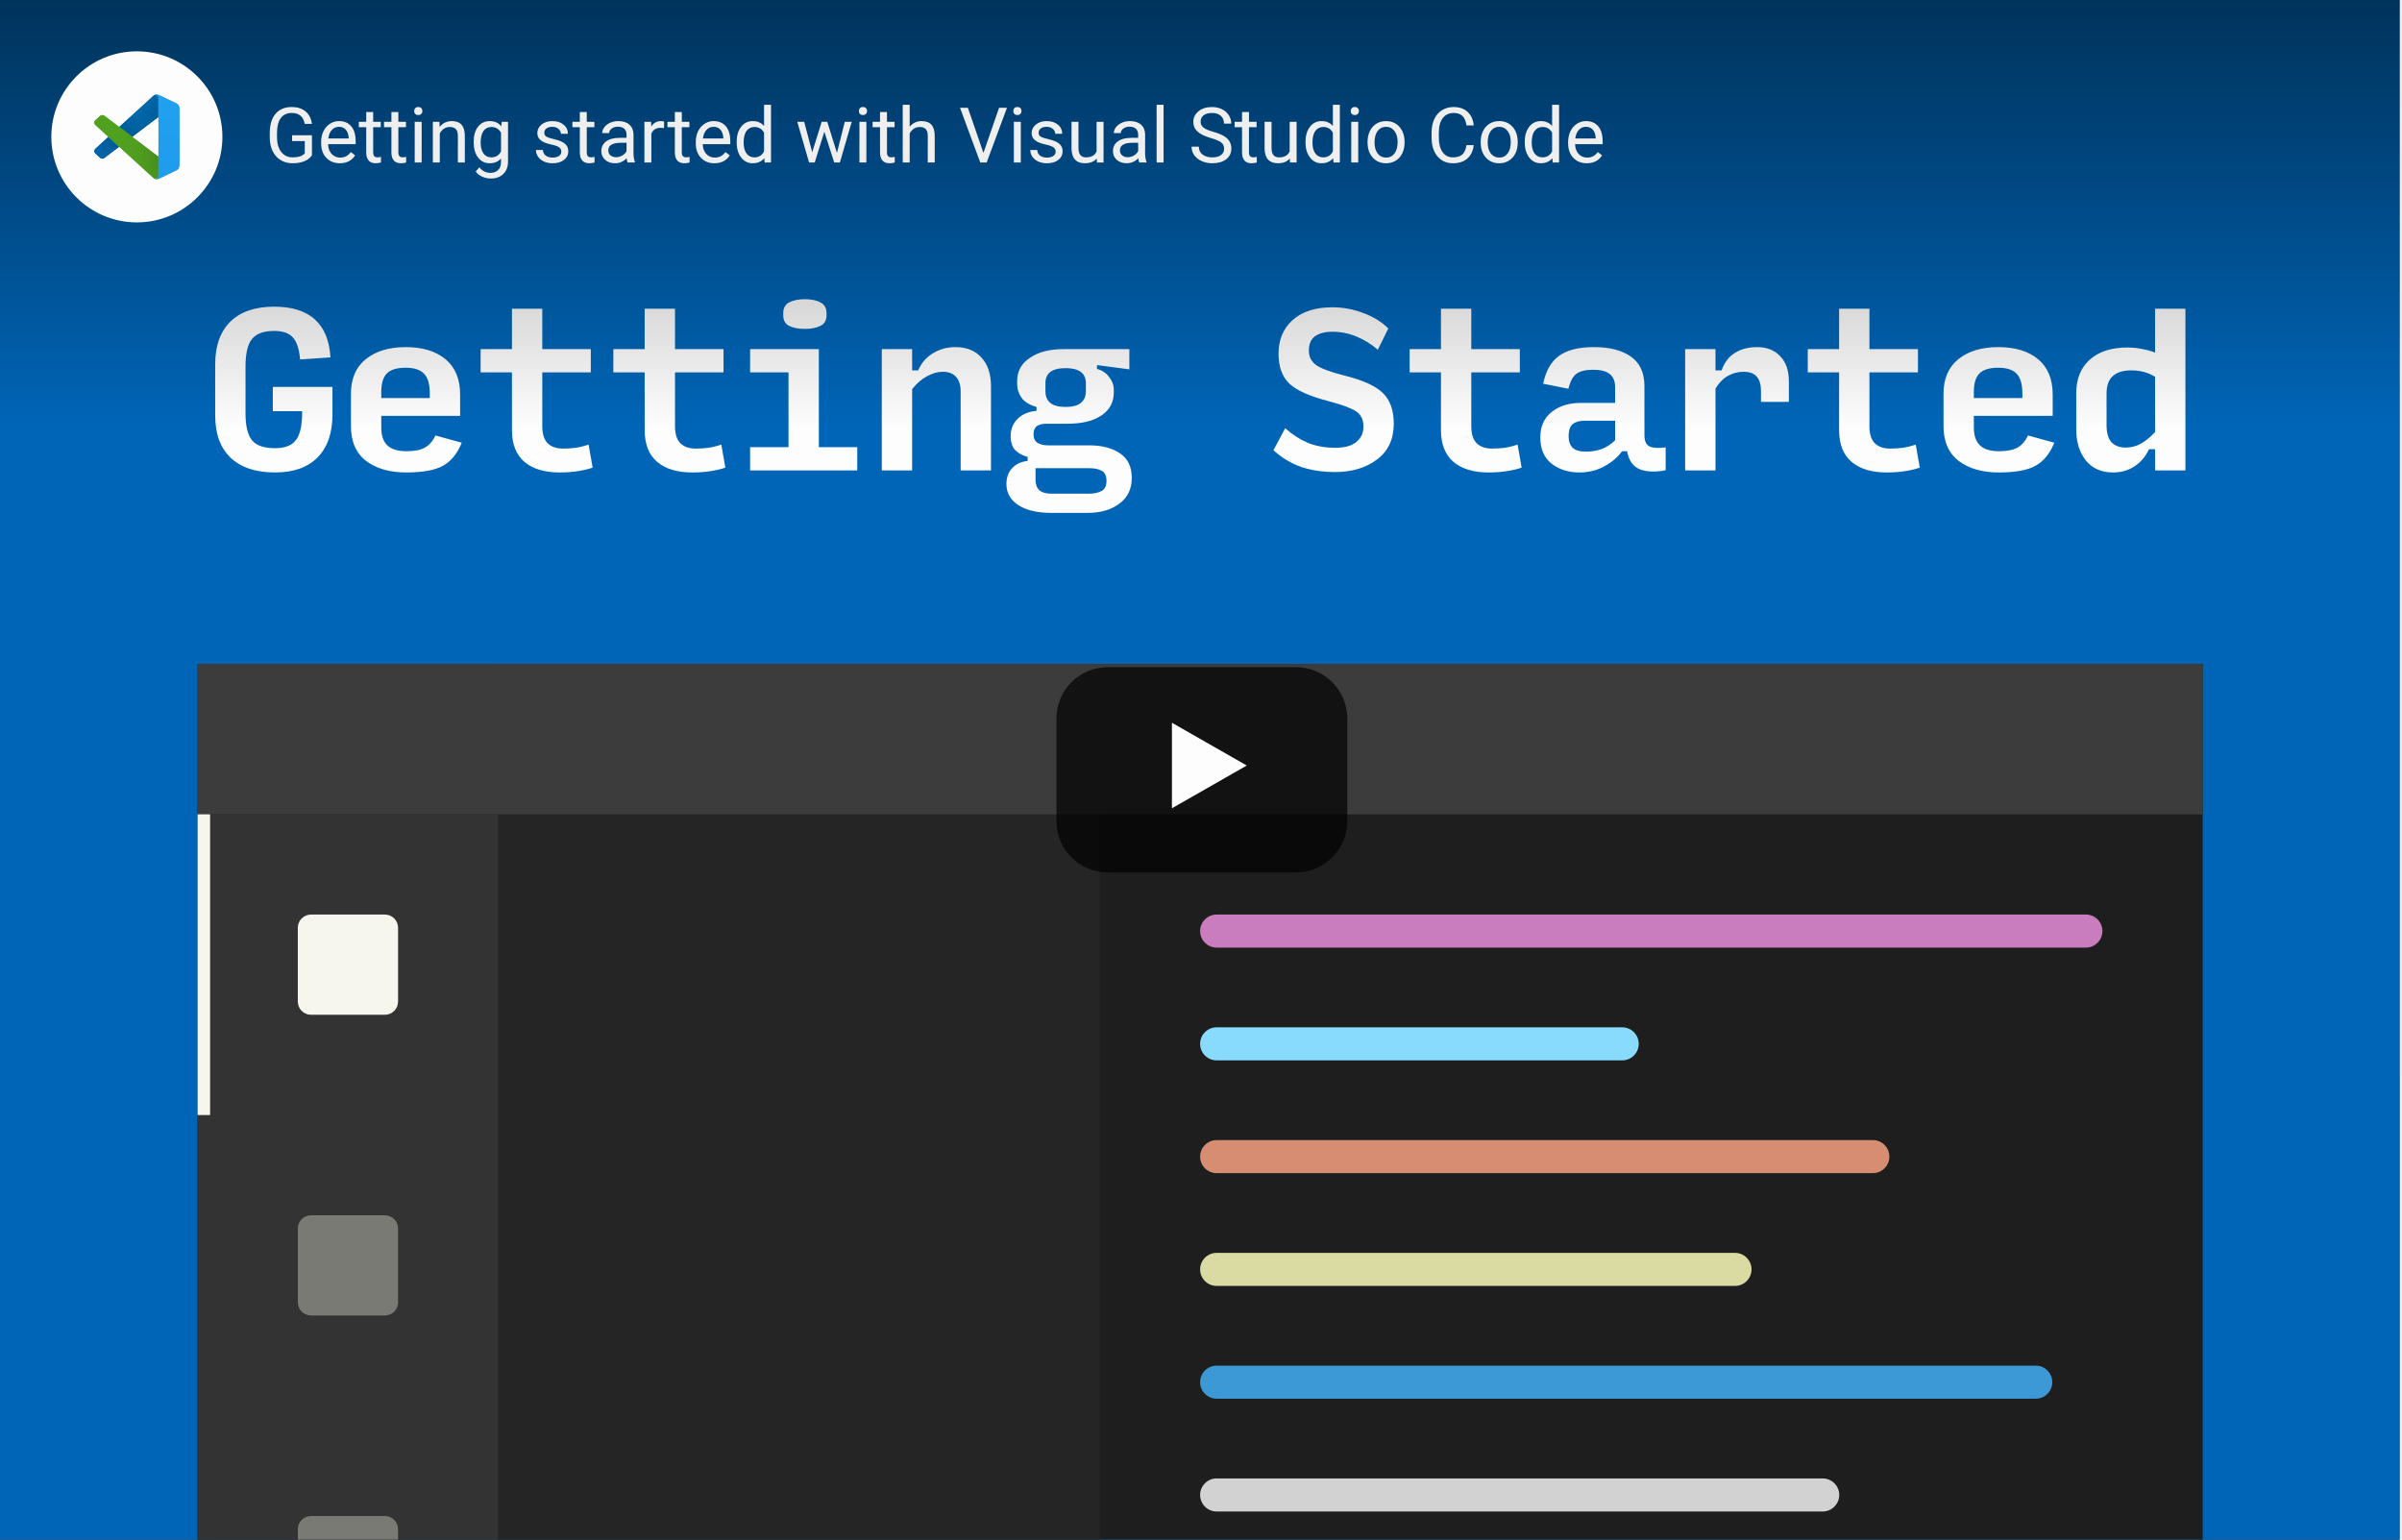
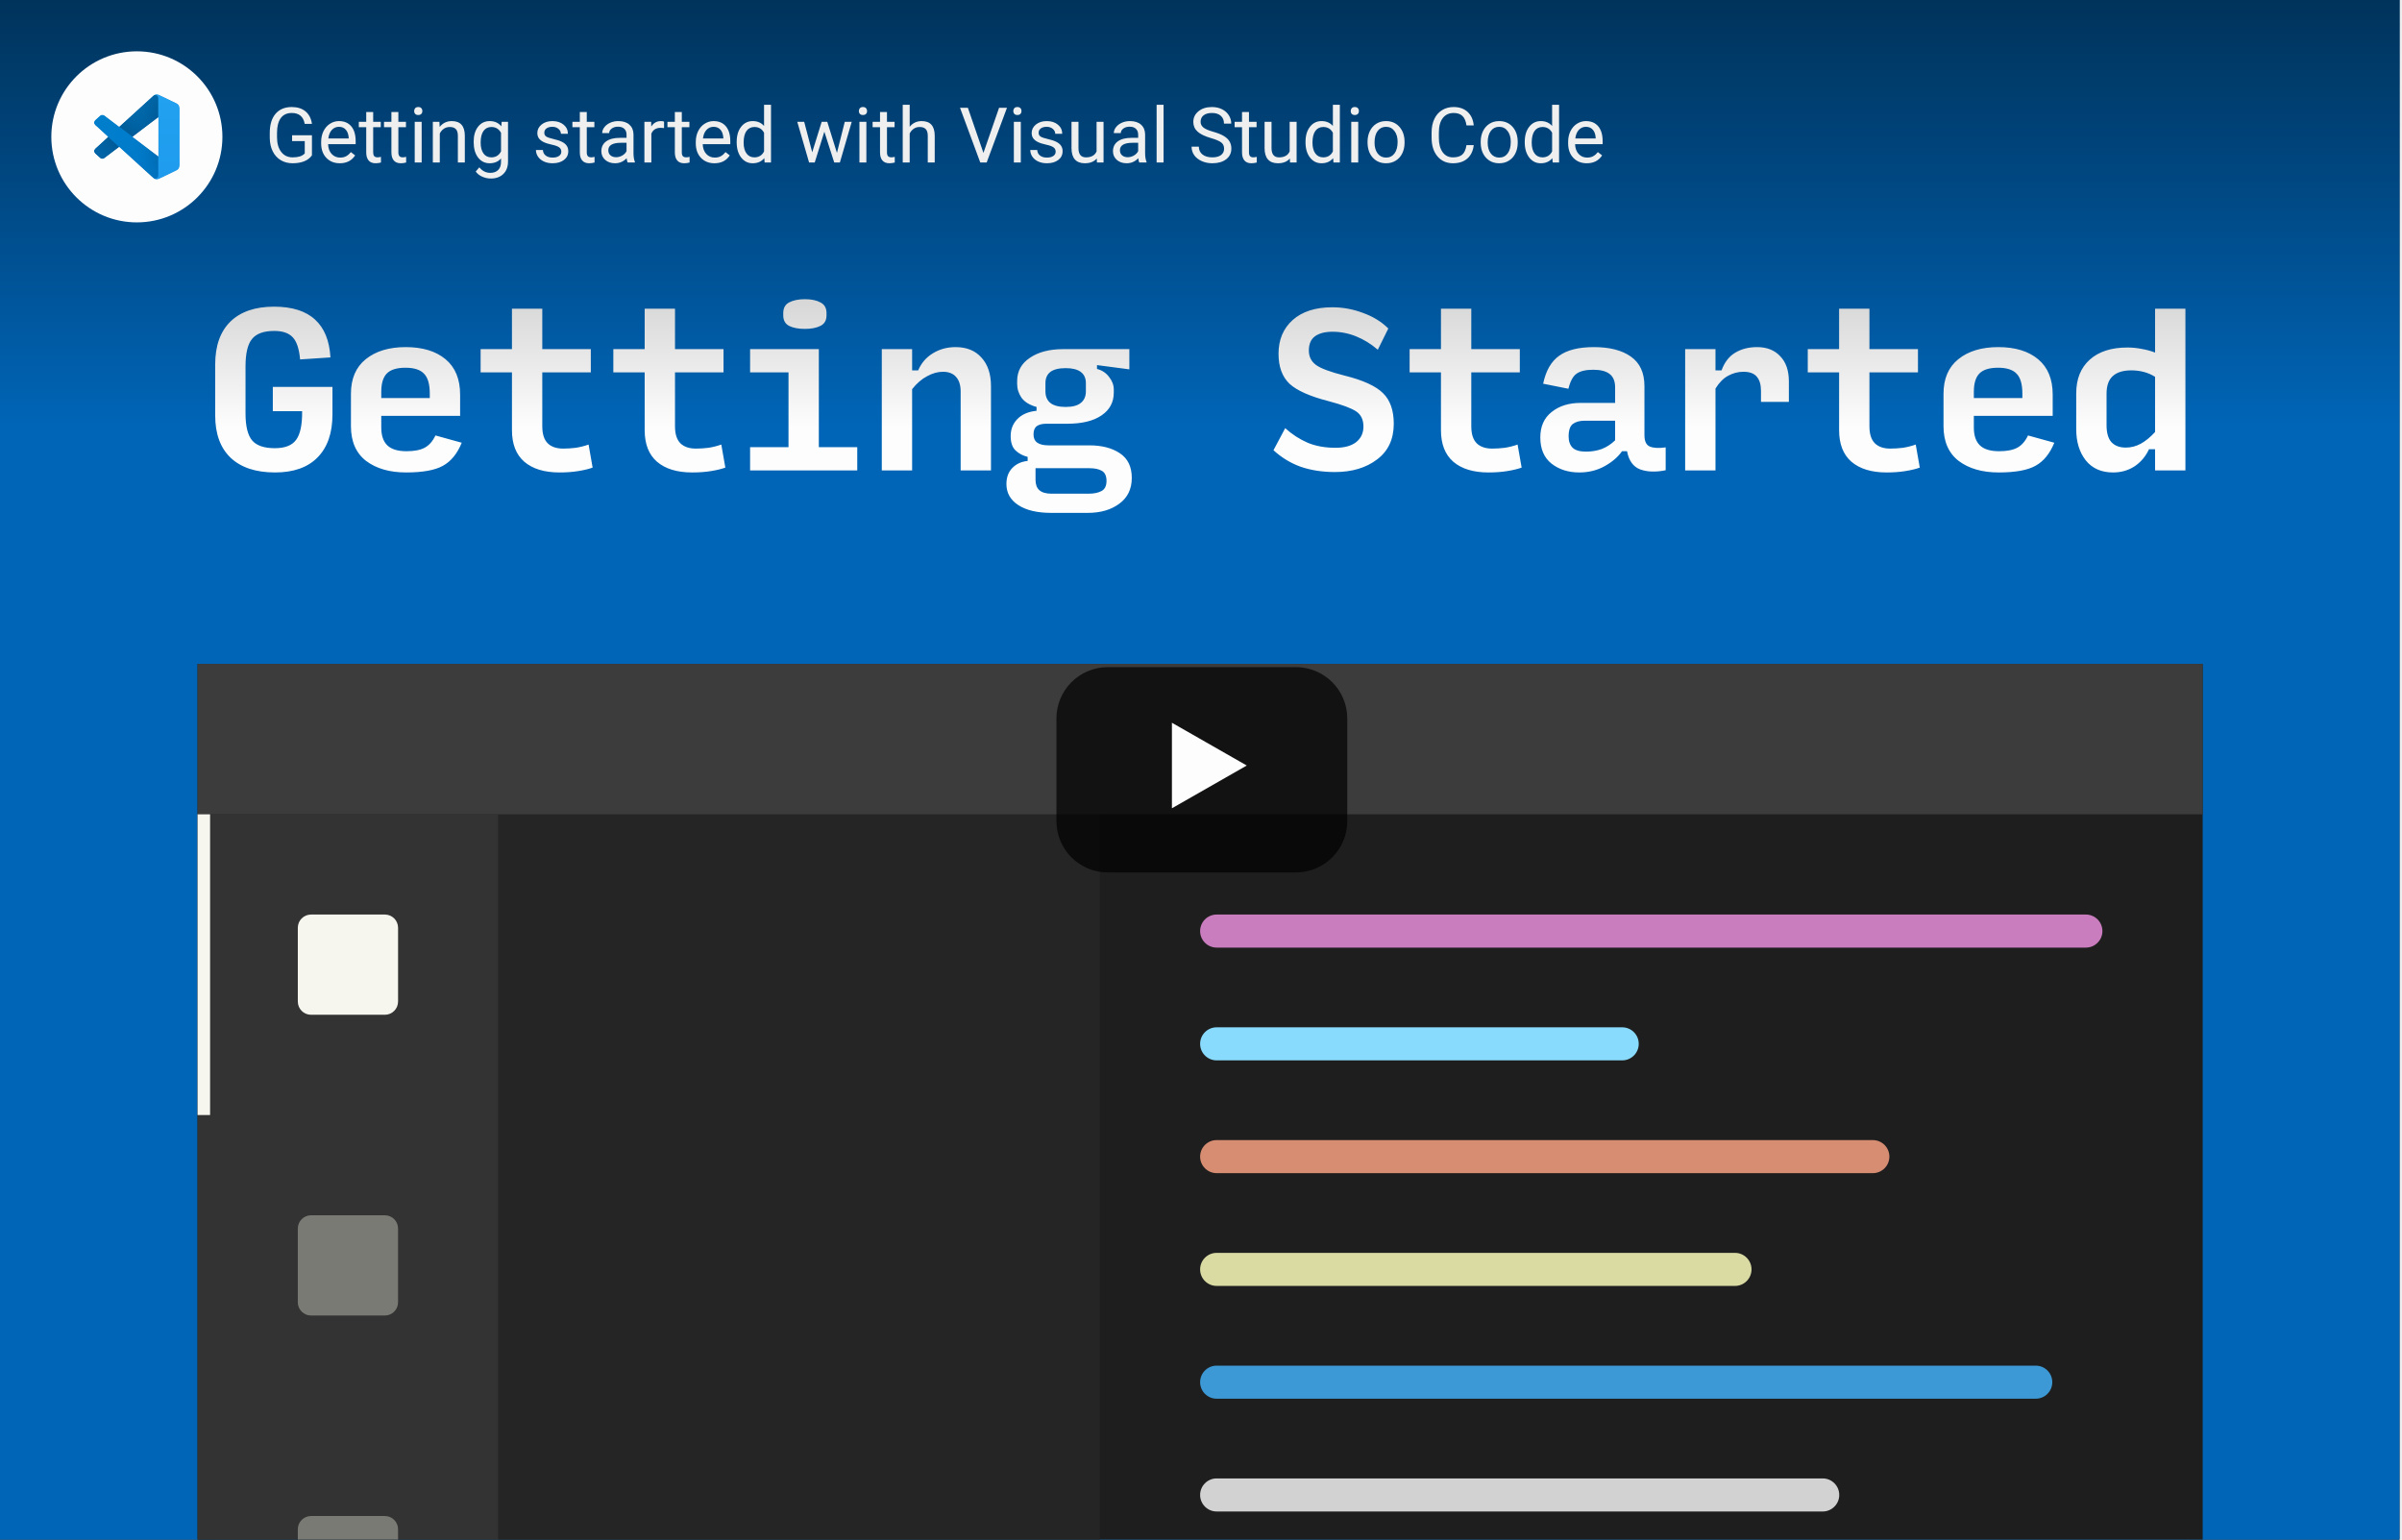
<svg xmlns="http://www.w3.org/2000/svg" xmlns:xlink="http://www.w3.org/1999/xlink" viewBox="0 0 351 225" fill="none">
  <g clip-path="url(#clip0_1103_9950)">
    <rect width="350.625" height="225" fill="#1E1E1E" />
    <rect width="350.625" height="225" fill="url(#paint0_radial_1103_9950)" />
    <rect x="-21.866" y="-36.246" width="483.116" height="271.871" fill="#0066B8" />
    <rect x="28.869" y="97.028" width="293.005" height="183.128" fill="#1E1E1E" />
    <rect x="28.869" y="119.004" width="43.951" height="161.153" fill="#333333" />
    <rect x="72.819" y="97.028" width="87.901" height="183.128" fill="#252526" />
    <rect x="28.869" y="97.028" width="293.005" height="21.975" fill="#3C3C3C" />
    <rect x="43.519" y="133.654" width="14.65" height="14.65" rx="1.933" fill="#F8F8F1" />
    <rect x="43.519" y="177.604" width="14.65" height="14.65" rx="1.933" fill="#7A7B74" />
    <rect x="43.519" y="221.555" width="14.65" height="14.65" rx="1.933" fill="#7A7B74" />
    <rect x="28.869" y="119.004" width="1.831" height="43.951" fill="#F8F8F1" />
    <rect x="175.371" y="133.654" width="131.852" height="4.832" rx="2.416" fill="#CC7EC0" />
    <rect x="175.371" y="150.135" width="64.095" height="4.832" rx="2.416" fill="#8ADDFF" />
    <rect x="175.371" y="166.617" width="100.721" height="4.832" rx="2.416" fill="#D88E73" />
    <rect x="175.371" y="183.098" width="80.576" height="4.832" rx="2.416" fill="#DCDDA4" />
    <rect x="175.371" y="199.58" width="124.527" height="4.832" rx="2.416" fill="#3C9AD7" />
    <rect x="175.371" y="216.062" width="93.395" height="4.832" rx="2.416" fill="#D4D4D4" />
    <path d="M40.191 69.046C37.374 69.046 35.207 68.326 33.691 66.889C32.194 65.451 31.445 63.392 31.445 60.714V53.268C31.445 50.55 32.184 48.462 33.661 47.005C35.158 45.547 37.285 44.818 40.043 44.818C42.682 44.818 44.682 45.449 46.041 46.709C47.4 47.95 48.148 49.792 48.286 52.234L43.854 52.529C43.717 50.993 43.362 49.92 42.791 49.309C42.219 48.679 41.313 48.364 40.072 48.364C38.536 48.364 37.453 48.758 36.822 49.545C36.192 50.314 35.877 51.653 35.877 53.564V60.418C35.877 62.289 36.202 63.609 36.852 64.377C37.502 65.126 38.605 65.5 40.161 65.5C41.638 65.5 42.672 65.096 43.263 64.289C43.874 63.481 44.169 62.083 44.15 60.093H39.866V56.548H48.582V60.566C48.582 63.284 47.853 65.382 46.395 66.859C44.957 68.317 42.889 69.046 40.191 69.046ZM67.473 64.702C66.823 66.298 65.907 67.421 64.725 68.07C63.563 68.721 61.77 69.046 59.348 69.046C56.945 69.046 54.995 68.484 53.498 67.361C52.02 66.219 51.282 64.525 51.282 62.279V57.552C51.282 55.346 52.001 53.662 53.439 52.5C54.896 51.318 56.846 50.727 59.289 50.727C61.751 50.727 63.691 51.318 65.109 52.5C66.527 53.682 67.236 55.405 67.236 57.67V60.773H55.714V62.486C55.714 63.648 56.009 64.515 56.6 65.086C57.191 65.658 58.127 65.943 59.407 65.943C60.529 65.943 61.406 65.776 62.036 65.441C62.686 65.106 63.218 64.505 63.632 63.639L67.473 64.702ZM55.714 57.257V58.173H62.804V57.523C62.804 56.164 62.529 55.199 61.977 54.627C61.426 54.036 60.52 53.741 59.259 53.741C57.998 53.741 57.092 54.017 56.541 54.568C55.989 55.12 55.714 56.016 55.714 57.257ZM81.755 69.046C79.549 69.046 77.835 68.523 76.614 67.48C75.412 66.436 74.811 64.899 74.811 62.87V54.42H70.232V51.023H74.811V45.114H79.243V51.023H86.334V54.42H79.243V62.309C79.243 63.432 79.509 64.259 80.041 64.791C80.573 65.303 81.321 65.559 82.287 65.559C82.897 65.559 83.518 65.52 84.148 65.441C84.778 65.342 85.399 65.185 86.009 64.968L86.6 68.336C86.068 68.533 85.379 68.701 84.532 68.839C83.705 68.977 82.779 69.046 81.755 69.046ZM101.148 69.046C98.942 69.046 97.228 68.523 96.007 67.48C94.806 66.436 94.205 64.899 94.205 62.87V54.42H89.625V51.023H94.205V45.114H98.637V51.023H105.728V54.42H98.637V62.309C98.637 63.432 98.903 64.259 99.434 64.791C99.966 65.303 100.715 65.559 101.68 65.559C102.29 65.559 102.911 65.52 103.541 65.441C104.172 65.342 104.792 65.185 105.403 64.968L105.994 68.336C105.462 68.533 104.772 68.701 103.925 68.839C103.098 68.977 102.172 69.046 101.148 69.046ZM109.61 68.75V65.352H115.223V54.42H109.61V51.023H119.655V65.352H125.269V68.75H109.61ZM117.616 48.068C116.671 48.068 115.903 47.92 115.312 47.625C114.741 47.33 114.455 46.817 114.455 46.089V45.764C114.455 45.015 114.741 44.493 115.312 44.198C115.903 43.883 116.671 43.725 117.616 43.725C118.562 43.725 119.32 43.883 119.891 44.198C120.482 44.493 120.778 45.015 120.778 45.764V46.089C120.778 46.817 120.482 47.33 119.891 47.625C119.301 47.92 118.542 48.068 117.616 48.068ZM128.855 68.75V51.023H133.287V54.125H134.173C134.626 53.061 135.336 52.234 136.301 51.643C137.286 51.033 138.398 50.727 139.639 50.727C141.254 50.727 142.515 51.239 143.421 52.264C144.347 53.268 144.81 54.657 144.81 56.429V68.75H140.378V57.227C140.378 56.282 140.151 55.563 139.698 55.071C139.265 54.578 138.625 54.332 137.778 54.332C137.029 54.332 136.261 54.548 135.473 54.982C134.686 55.395 133.957 56.026 133.287 56.873V68.75H128.855ZM165.385 69.843C165.385 71.458 164.784 72.709 163.583 73.596C162.381 74.501 160.835 74.954 158.944 74.954H153.626C151.558 74.954 149.943 74.57 148.78 73.802C147.638 73.054 147.067 72.029 147.067 70.73C147.067 69.764 147.352 68.986 147.924 68.395C148.495 67.805 149.243 67.46 150.169 67.361V66.77C149.46 66.593 148.869 66.278 148.396 65.825C147.924 65.372 147.687 64.673 147.687 63.727C147.687 62.742 148.012 61.915 148.662 61.245C149.332 60.556 150.268 60.152 151.469 60.034V59.473C150.465 59.197 149.736 58.754 149.283 58.143C148.849 57.513 148.633 56.833 148.633 56.105V55.691C148.633 54.253 149.253 53.12 150.494 52.293C151.735 51.446 153.36 51.023 155.369 51.023H165.03V53.977L160.303 53.357V53.918C161.052 54.115 161.643 54.509 162.076 55.1C162.529 55.671 162.755 56.282 162.755 56.932V57.375C162.755 58.793 162.155 59.906 160.953 60.714C159.771 61.521 158.107 61.925 155.96 61.925H152.887C152.296 61.925 151.833 62.043 151.499 62.279C151.183 62.516 151.026 62.92 151.026 63.491C151.026 64.042 151.213 64.446 151.587 64.702C151.961 64.958 152.503 65.086 153.212 65.086H159.18C161.012 65.086 162.499 65.471 163.642 66.239C164.804 67.007 165.385 68.208 165.385 69.843ZM155.724 59.473C156.728 59.473 157.467 59.276 157.94 58.882C158.432 58.488 158.678 57.926 158.678 57.198V55.986C158.678 55.277 158.432 54.736 157.94 54.361C157.447 53.987 156.708 53.8 155.724 53.8C154.719 53.8 153.971 53.987 153.478 54.361C153.005 54.736 152.769 55.277 152.769 55.986V57.198C152.769 57.926 153.005 58.488 153.478 58.882C153.971 59.276 154.719 59.473 155.724 59.473ZM153.626 72.148H159.092C159.86 72.148 160.48 72.02 160.953 71.764C161.446 71.508 161.692 71.015 161.692 70.286C161.692 69.558 161.465 69.065 161.012 68.809C160.559 68.553 159.968 68.425 159.24 68.425H151.321V70.139C151.321 70.808 151.508 71.311 151.883 71.645C152.277 71.98 152.858 72.148 153.626 72.148ZM195.072 68.986C193.24 68.986 191.575 68.73 190.079 68.218C188.601 67.686 187.272 66.879 186.09 65.796L187.804 62.575C188.808 63.481 189.901 64.19 191.083 64.702C192.265 65.195 193.624 65.441 195.16 65.441C196.46 65.441 197.465 65.165 198.174 64.614C198.883 64.042 199.238 63.284 199.238 62.339C199.238 61.334 198.883 60.596 198.174 60.123C197.465 59.65 196.145 59.158 194.215 58.645C191.438 57.936 189.507 57.08 188.424 56.075C187.36 55.051 186.829 53.593 186.829 51.702C186.829 49.654 187.518 48.009 188.897 46.768C190.295 45.527 192.225 44.907 194.688 44.907C196.224 44.907 197.721 45.183 199.179 45.734C200.656 46.266 201.887 47.024 202.872 48.009L201.335 51.111C200.35 50.264 199.297 49.614 198.174 49.161C197.051 48.708 195.899 48.482 194.717 48.482C193.634 48.482 192.787 48.699 192.176 49.132C191.566 49.565 191.26 50.264 191.26 51.23C191.26 52.116 191.605 52.815 192.294 53.327C192.984 53.839 194.382 54.361 196.49 54.893C199.188 55.563 201.06 56.42 202.104 57.464C203.147 58.488 203.669 59.975 203.669 61.925C203.669 64.19 202.852 65.933 201.217 67.154C199.602 68.376 197.554 68.986 195.072 68.986ZM217.508 69.046C215.302 69.046 213.589 68.523 212.367 67.48C211.166 66.436 210.565 64.899 210.565 62.87V54.42H205.986V51.023H210.565V45.114H214.997V51.023H222.088V54.42H214.997V62.309C214.997 63.432 215.263 64.259 215.795 64.791C216.326 65.303 217.075 65.559 218.04 65.559C218.651 65.559 219.271 65.52 219.901 65.441C220.532 65.342 221.152 65.185 221.763 64.968L222.354 68.336C221.822 68.533 221.132 68.701 220.286 68.839C219.458 68.977 218.532 69.046 217.508 69.046ZM231.761 66.002C232.588 66.002 233.356 65.874 234.065 65.618C234.774 65.342 235.424 64.919 236.015 64.348V61.482H231.583C230.855 61.482 230.274 61.639 229.84 61.955C229.427 62.27 229.22 62.88 229.22 63.786C229.22 64.496 229.417 65.047 229.811 65.441C230.205 65.815 230.855 66.002 231.761 66.002ZM230.786 69.046C229.171 69.046 227.811 68.612 226.708 67.746C225.625 66.879 225.083 65.608 225.083 63.934C225.083 62.319 225.635 61.078 226.738 60.211C227.841 59.325 229.249 58.882 230.963 58.882H236.015V56.607C236.015 55.721 235.749 55.071 235.217 54.657C234.686 54.243 233.888 54.036 232.824 54.036C231.741 54.036 230.933 54.224 230.402 54.598C229.87 54.952 229.466 55.691 229.19 56.814L225.497 56.075C225.891 54.184 226.669 52.825 227.831 51.998C228.993 51.151 230.687 50.727 232.913 50.727C235.217 50.727 237.02 51.19 238.32 52.116C239.639 53.042 240.299 54.48 240.299 56.429V63.58C240.299 64.486 240.565 65.047 241.097 65.264C241.629 65.48 242.397 65.52 243.402 65.382V68.721C241.964 69.016 240.723 68.977 239.679 68.602C238.655 68.208 238.014 67.322 237.758 65.943H237.02C236.429 66.79 235.582 67.519 234.479 68.129C233.376 68.74 232.145 69.046 230.786 69.046ZM246.249 68.75V51.023H250.681V54.125H251.568C252.001 52.943 252.661 52.086 253.547 51.554C254.453 51.003 255.527 50.727 256.768 50.727C258.186 50.727 259.309 51.17 260.136 52.057C260.983 52.923 261.406 54.154 261.406 55.75V58.734H257.329V57.109C257.329 56.203 257.122 55.514 256.709 55.041C256.315 54.568 255.665 54.332 254.759 54.332C253.971 54.332 253.222 54.529 252.513 54.923C251.824 55.297 251.213 55.917 250.681 56.784V68.75H246.249ZM275.688 69.046C273.482 69.046 271.769 68.523 270.547 67.48C269.346 66.436 268.745 64.899 268.745 62.87V54.42H264.166V51.023H268.745V45.114H273.177V51.023H280.268V54.42H273.177V62.309C273.177 63.432 273.443 64.259 273.975 64.791C274.506 65.303 275.255 65.559 276.22 65.559C276.831 65.559 277.451 65.52 278.081 65.441C278.712 65.342 279.332 65.185 279.943 64.968L280.534 68.336C280.002 68.533 279.313 68.701 278.466 68.839C277.638 68.977 276.713 69.046 275.688 69.046ZM300.193 64.702C299.543 66.298 298.627 67.421 297.445 68.07C296.283 68.721 294.491 69.046 292.068 69.046C289.665 69.046 287.715 68.484 286.218 67.361C284.741 66.219 284.002 64.525 284.002 62.279V57.552C284.002 55.346 284.721 53.662 286.159 52.5C287.617 51.318 289.567 50.727 292.009 50.727C294.471 50.727 296.411 51.318 297.829 52.5C299.248 53.682 299.957 55.405 299.957 57.67V60.773H288.434V62.486C288.434 63.648 288.729 64.515 289.32 65.086C289.911 65.658 290.847 65.943 292.127 65.943C293.25 65.943 294.126 65.776 294.757 65.441C295.407 65.106 295.938 64.505 296.352 63.639L300.193 64.702ZM288.434 57.257V58.173H295.525V57.523C295.525 56.164 295.249 55.199 294.698 54.627C294.146 54.036 293.24 53.741 291.979 53.741C290.719 53.741 289.813 54.017 289.261 54.568C288.71 55.12 288.434 56.016 288.434 57.257ZM310.634 65.411C311.402 65.411 312.131 65.224 312.82 64.85C313.51 64.476 314.209 63.904 314.918 63.136V55.071C314.426 54.755 313.884 54.519 313.293 54.361C312.702 54.204 312.092 54.125 311.461 54.125C310.24 54.125 309.324 54.411 308.714 54.982C308.123 55.533 307.827 56.38 307.827 57.523V62.132C307.827 63.255 308.064 64.082 308.536 64.614C309.029 65.145 309.728 65.411 310.634 65.411ZM314.032 65.648C313.539 66.711 312.83 67.549 311.905 68.159C310.998 68.75 309.955 69.046 308.773 69.046C307.059 69.046 305.73 68.454 304.784 67.273C303.858 66.091 303.395 64.574 303.395 62.723V57.493C303.395 55.386 304.055 53.741 305.375 52.559C306.695 51.377 308.527 50.786 310.87 50.786C311.58 50.786 312.279 50.855 312.968 50.993C313.658 51.111 314.308 51.289 314.918 51.525V45.114H319.35V68.75H314.918V65.648H314.032Z" fill="white" />
  </g>
  <rect width="350.625" height="62.5" fill="url(#paint1_linear_1103_9950)" />
  <rect x="154.375" y="97.5" width="42.5" height="30" rx="7.5" fill="black" fill-opacity="0.7" />
  <path d="M171.25 118.125V105.625L182.188 111.875L171.25 118.125Z" fill="white" />
  <g clip-path="url(#clip1_1103_9950)">
    <path d="M20 32.5C26.904 32.5 32.5 26.904 32.5 20C32.5 13.096 26.904 7.5 20 7.5C13.096 7.5 7.5 13.096 7.5 20C7.5 26.904 13.096 32.5 20 32.5Z" fill="white" />
    <mask id="mask0_1103_9950" style="mask-type:alpha" maskUnits="userSpaceOnUse" x="13" y="13" width="14" height="14">
      <path fill-rule="evenodd" clip-rule="evenodd" d="M22.614 26.165C22.811 26.241 23.035 26.236 23.234 26.141L25.808 24.902C26.078 24.772 26.25 24.499 26.25 24.198V15.802C26.25 15.501 26.078 15.228 25.808 15.098L23.234 13.859C22.973 13.734 22.668 13.764 22.439 13.931C22.407 13.955 22.375 13.981 22.346 14.01L17.419 18.505L15.273 16.876C15.074 16.724 14.794 16.737 14.609 16.906L13.92 17.532C13.693 17.738 13.693 18.095 13.92 18.302L15.781 20L13.92 21.698C13.693 21.905 13.693 22.262 13.92 22.468L14.609 23.094C14.794 23.263 15.074 23.276 15.273 23.124L17.419 21.495L22.346 25.99C22.424 26.068 22.516 26.126 22.614 26.165ZM23.127 17.162L19.389 20L23.127 22.838V17.162Z" fill="white" />
    </mask>
    <g mask="url(#mask0_1103_9950)">
      <path d="M25.808 15.1L23.233 13.86C22.935 13.716 22.578 13.777 22.345 14.011L13.913 21.698C13.686 21.905 13.687 22.262 13.914 22.468L14.602 23.094C14.788 23.263 15.068 23.276 15.268 23.124L25.421 15.421C25.762 15.163 26.251 15.406 26.251 15.834V15.804C26.251 15.503 26.079 15.23 25.808 15.1Z" fill="#0065A9" />
      <g filter="url(#filter0_d_1103_9950)">
-         <path d="M25.809 24.901L23.234 26.14C22.936 26.284 22.579 26.224 22.346 25.99L13.914 18.302C13.687 18.095 13.688 17.738 13.915 17.532L14.603 16.906C14.789 16.737 15.069 16.724 15.268 16.876L25.422 24.579C25.762 24.837 26.252 24.594 26.252 24.167V24.197C26.252 24.497 26.08 24.77 25.809 24.901Z" fill="#4F9E1F" />
+         <path d="M25.809 24.901L23.234 26.14C22.936 26.284 22.579 26.224 22.346 25.99L13.914 18.302C13.687 18.095 13.688 17.738 13.915 17.532L14.603 16.906C14.789 16.737 15.069 16.724 15.268 16.876L25.422 24.579C25.762 24.837 26.252 24.594 26.252 24.167V24.197C26.252 24.497 26.08 24.77 25.809 24.901Z" fill="#007ACC" />
      </g>
      <g filter="url(#filter1_d_1103_9950)">
        <path d="M23.232 26.141C22.934 26.284 22.578 26.224 22.344 25.99C22.632 26.278 23.125 26.074 23.125 25.666V14.334C23.125 13.926 22.632 13.722 22.344 14.01C22.578 13.776 22.934 13.716 23.232 13.859L25.807 15.098C26.078 15.228 26.25 15.501 26.25 15.802V24.198C26.25 24.499 26.078 24.772 25.807 24.902L23.232 26.141Z" fill="#1F9CF0" />
      </g>
      <g style="mix-blend-mode:overlay" opacity="0.25">
        <path style="mix-blend-mode:overlay" opacity="0.25" fill-rule="evenodd" clip-rule="evenodd" d="M22.608 26.165C22.805 26.241 23.029 26.236 23.228 26.141L25.802 24.902C26.072 24.772 26.244 24.499 26.244 24.198V15.802C26.244 15.501 26.072 15.228 25.802 15.098L23.228 13.859C22.967 13.734 22.662 13.764 22.433 13.931C22.401 13.955 22.369 13.981 22.34 14.01L17.413 18.505L15.268 16.876C15.068 16.724 14.788 16.737 14.603 16.906L13.915 17.532C13.688 17.738 13.687 18.095 13.914 18.302L15.775 20L13.914 21.698C13.687 21.905 13.688 22.262 13.915 22.468L14.603 23.094C14.788 23.263 15.068 23.276 15.268 23.124L17.413 21.495L22.34 25.99C22.418 26.068 22.51 26.126 22.608 26.165ZM23.121 17.162L19.383 20L23.121 22.838V17.162Z" fill="url(#paint2_linear_1103_9950)" />
      </g>
    </g>
  </g>
  <path d="M45.584 22.701C45.312 23.089 44.934 23.38 44.446 23.574C43.963 23.765 43.399 23.86 42.755 23.86C42.103 23.86 41.524 23.708 41.019 23.404C40.513 23.096 40.121 22.66 39.843 22.097C39.569 21.533 39.428 20.879 39.42 20.136V19.438C39.42 18.233 39.7 17.299 40.261 16.636C40.825 15.973 41.616 15.642 42.634 15.642C43.469 15.642 44.141 15.856 44.65 16.285C45.159 16.71 45.47 17.314 45.584 18.098H44.529C44.331 17.039 43.701 16.51 42.639 16.51C41.932 16.51 41.396 16.759 41.03 17.257C40.667 17.752 40.484 18.469 40.48 19.41V20.064C40.48 20.961 40.685 21.675 41.096 22.206C41.506 22.734 42.06 22.997 42.76 22.997C43.156 22.997 43.502 22.953 43.798 22.866C44.095 22.778 44.34 22.629 44.534 22.421V20.624H42.683V19.767H45.584V22.701ZM49.654 23.86C48.848 23.86 48.193 23.596 47.687 23.069C47.182 22.538 46.929 21.829 46.929 20.943V20.756C46.929 20.167 47.041 19.641 47.264 19.18C47.492 18.715 47.806 18.352 48.209 18.092C48.616 17.828 49.055 17.697 49.528 17.697C50.3 17.697 50.901 17.951 51.329 18.46C51.758 18.969 51.972 19.698 51.972 20.646V21.069H47.946C47.96 21.655 48.13 22.13 48.456 22.492C48.786 22.851 49.203 23.03 49.709 23.03C50.068 23.03 50.372 22.957 50.621 22.811C50.87 22.664 51.088 22.47 51.274 22.228L51.895 22.712C51.397 23.477 50.65 23.86 49.654 23.86ZM49.528 18.532C49.117 18.532 48.773 18.682 48.495 18.982C48.217 19.279 48.044 19.696 47.978 20.234H50.956V20.157C50.926 19.641 50.787 19.242 50.538 18.96C50.289 18.674 49.952 18.532 49.528 18.532ZM54.532 16.367V17.806H55.642V18.592H54.532V22.278C54.532 22.516 54.581 22.695 54.68 22.816C54.779 22.933 54.947 22.992 55.185 22.992C55.303 22.992 55.464 22.97 55.669 22.926V23.75C55.402 23.823 55.142 23.86 54.889 23.86C54.435 23.86 54.092 23.723 53.862 23.448C53.631 23.173 53.516 22.783 53.516 22.278V18.592H52.434V17.806H53.516V16.367H54.532ZM58.212 16.367V17.806H59.322V18.592H58.212V22.278C58.212 22.516 58.262 22.695 58.361 22.816C58.459 22.933 58.628 22.992 58.866 22.992C58.983 22.992 59.144 22.97 59.349 22.926V23.75C59.082 23.823 58.822 23.86 58.569 23.86C58.115 23.86 57.773 23.723 57.542 23.448C57.311 23.173 57.196 22.783 57.196 22.278V18.592H56.114V17.806H57.196V16.367H58.212ZM61.618 23.75H60.602V17.806H61.618V23.75ZM60.519 16.23C60.519 16.065 60.569 15.926 60.668 15.812C60.77 15.699 60.92 15.642 61.118 15.642C61.316 15.642 61.466 15.699 61.569 15.812C61.671 15.926 61.722 16.065 61.722 16.23C61.722 16.395 61.671 16.532 61.569 16.642C61.466 16.752 61.316 16.807 61.118 16.807C60.92 16.807 60.77 16.752 60.668 16.642C60.569 16.532 60.519 16.395 60.519 16.23ZM64.211 17.806L64.244 18.553C64.698 17.982 65.291 17.697 66.024 17.697C67.28 17.697 67.913 18.405 67.924 19.822V23.75H66.908V19.817C66.904 19.388 66.805 19.072 66.611 18.867C66.421 18.662 66.122 18.559 65.716 18.559C65.386 18.559 65.097 18.647 64.848 18.823C64.599 18.998 64.405 19.229 64.266 19.515V23.75H63.249V17.806H64.211ZM69.215 20.729C69.215 19.802 69.429 19.066 69.858 18.52C70.286 17.971 70.854 17.697 71.561 17.697C72.286 17.697 72.852 17.953 73.258 18.466L73.308 17.806H74.236V23.607C74.236 24.376 74.007 24.982 73.549 25.425C73.095 25.869 72.484 26.09 71.715 26.09C71.286 26.09 70.867 25.998 70.457 25.815C70.046 25.632 69.733 25.381 69.517 25.063L70.045 24.453C70.48 24.991 71.013 25.261 71.643 25.261C72.138 25.261 72.522 25.122 72.797 24.843C73.075 24.565 73.214 24.173 73.214 23.668V23.157C72.808 23.625 72.253 23.86 71.55 23.86C70.854 23.86 70.29 23.58 69.858 23.019C69.429 22.459 69.215 21.696 69.215 20.729ZM70.237 20.844C70.237 21.514 70.374 22.042 70.649 22.426C70.924 22.807 71.308 22.997 71.802 22.997C72.443 22.997 72.914 22.706 73.214 22.124V19.41C72.903 18.843 72.436 18.559 71.813 18.559C71.319 18.559 70.933 18.751 70.654 19.136C70.376 19.52 70.237 20.09 70.237 20.844ZM82.025 22.174C82.025 21.899 81.921 21.686 81.712 21.536C81.507 21.382 81.146 21.251 80.63 21.141C80.117 21.031 79.709 20.899 79.405 20.745C79.105 20.591 78.881 20.408 78.735 20.196C78.592 19.983 78.52 19.731 78.52 19.438C78.52 18.951 78.726 18.539 79.136 18.202C79.55 17.865 80.077 17.697 80.718 17.697C81.392 17.697 81.937 17.87 82.355 18.218C82.776 18.566 82.987 19.011 82.987 19.553H81.965C81.965 19.275 81.846 19.035 81.608 18.834C81.373 18.632 81.077 18.532 80.718 18.532C80.348 18.532 80.059 18.612 79.85 18.773C79.641 18.934 79.537 19.145 79.537 19.405C79.537 19.65 79.634 19.835 79.828 19.96C80.022 20.084 80.372 20.203 80.877 20.317C81.386 20.43 81.798 20.566 82.113 20.723C82.428 20.881 82.66 21.071 82.811 21.295C82.965 21.514 83.041 21.783 83.041 22.102C83.041 22.633 82.829 23.06 82.404 23.382C81.979 23.701 81.428 23.86 80.751 23.86C80.275 23.86 79.853 23.776 79.487 23.607C79.121 23.439 78.834 23.204 78.625 22.904C78.42 22.6 78.317 22.272 78.317 21.921H79.334C79.352 22.261 79.487 22.532 79.74 22.734C79.996 22.931 80.333 23.03 80.751 23.03C81.135 23.03 81.443 22.953 81.674 22.8C81.908 22.642 82.025 22.433 82.025 22.174ZM85.744 16.367V17.806H86.854V18.592H85.744V22.278C85.744 22.516 85.793 22.695 85.892 22.816C85.991 22.933 86.16 22.992 86.398 22.992C86.515 22.992 86.676 22.97 86.881 22.926V23.75C86.614 23.823 86.354 23.86 86.101 23.86C85.647 23.86 85.305 23.723 85.074 23.448C84.843 23.173 84.728 22.783 84.728 22.278V18.592H83.646V17.806H84.728V16.367H85.744ZM91.715 23.75C91.656 23.633 91.609 23.424 91.572 23.124C91.1 23.614 90.536 23.86 89.88 23.86C89.294 23.86 88.813 23.695 88.436 23.366C88.062 23.032 87.875 22.611 87.875 22.102C87.875 21.483 88.11 21.003 88.579 20.663C89.051 20.319 89.714 20.146 90.567 20.146H91.556V19.68C91.556 19.324 91.45 19.042 91.237 18.834C91.025 18.621 90.712 18.515 90.298 18.515C89.935 18.515 89.631 18.607 89.386 18.79C89.141 18.973 89.018 19.194 89.018 19.454H87.996C87.996 19.158 88.101 18.872 88.309 18.597C88.522 18.319 88.807 18.099 89.166 17.938C89.529 17.777 89.926 17.697 90.358 17.697C91.043 17.697 91.58 17.869 91.968 18.213C92.356 18.553 92.557 19.024 92.572 19.625V22.36C92.572 22.906 92.642 23.34 92.781 23.662V23.75H91.715ZM90.029 22.976C90.347 22.976 90.649 22.893 90.935 22.728C91.221 22.564 91.428 22.349 91.556 22.086V20.866H90.759C89.514 20.866 88.892 21.23 88.892 21.959C88.892 22.278 88.998 22.527 89.21 22.706C89.423 22.886 89.695 22.976 90.029 22.976ZM97.038 18.718C96.884 18.693 96.718 18.68 96.538 18.68C95.872 18.68 95.419 18.964 95.181 19.531V23.75H94.165V17.806H95.154L95.17 18.493C95.504 17.962 95.976 17.697 96.588 17.697C96.785 17.697 96.935 17.722 97.038 17.773V18.718ZM99.631 16.367V17.806H100.74V18.592H99.631V22.278C99.631 22.516 99.68 22.695 99.779 22.816C99.878 22.933 100.046 22.992 100.284 22.992C100.402 22.992 100.563 22.97 100.768 22.926V23.75C100.5 23.823 100.24 23.86 99.988 23.86C99.534 23.86 99.191 23.723 98.961 23.448C98.73 23.173 98.615 22.783 98.615 22.278V18.592H97.532V17.806H98.615V16.367H99.631ZM104.399 23.86C103.593 23.86 102.938 23.596 102.432 23.069C101.927 22.538 101.674 21.829 101.674 20.943V20.756C101.674 20.167 101.786 19.641 102.009 19.18C102.236 18.715 102.551 18.352 102.954 18.092C103.361 17.828 103.8 17.697 104.272 17.697C105.045 17.697 105.646 17.951 106.074 18.46C106.503 18.969 106.717 19.698 106.717 20.646V21.069H102.69C102.705 21.655 102.875 22.13 103.201 22.492C103.531 22.851 103.948 23.03 104.454 23.03C104.813 23.03 105.117 22.957 105.366 22.811C105.615 22.664 105.833 22.47 106.019 22.228L106.64 22.712C106.142 23.477 105.395 23.86 104.399 23.86ZM104.272 18.532C103.862 18.532 103.518 18.682 103.24 18.982C102.961 19.279 102.789 19.696 102.723 20.234H105.701V20.157C105.671 19.641 105.532 19.242 105.283 18.96C105.034 18.674 104.697 18.532 104.272 18.532ZM107.651 20.729C107.651 19.817 107.867 19.084 108.299 18.532C108.731 17.975 109.297 17.697 109.996 17.697C110.692 17.697 111.243 17.935 111.65 18.411V15.312H112.666V23.75H111.732L111.683 23.113C111.276 23.611 110.71 23.86 109.985 23.86C109.297 23.86 108.735 23.578 108.299 23.014C107.867 22.45 107.651 21.714 107.651 20.806V20.729ZM108.667 20.844C108.667 21.518 108.806 22.045 109.084 22.426C109.363 22.807 109.747 22.997 110.238 22.997C110.883 22.997 111.353 22.708 111.65 22.13V19.399C111.346 18.839 110.879 18.559 110.249 18.559C109.751 18.559 109.363 18.751 109.084 19.136C108.806 19.52 108.667 20.09 108.667 20.844ZM122.301 22.349L123.444 17.806H124.46L122.729 23.75H121.906L120.461 19.246L119.055 23.75H118.231L116.506 17.806H117.516L118.687 22.256L120.071 17.806H120.889L122.301 22.349ZM126.602 23.75H125.586V17.806H126.602V23.75ZM125.504 16.23C125.504 16.065 125.553 15.926 125.652 15.812C125.754 15.699 125.905 15.642 126.102 15.642C126.3 15.642 126.45 15.699 126.553 15.812C126.655 15.926 126.707 16.065 126.707 16.23C126.707 16.395 126.655 16.532 126.553 16.642C126.45 16.752 126.3 16.807 126.102 16.807C125.905 16.807 125.754 16.752 125.652 16.642C125.553 16.532 125.504 16.395 125.504 16.23ZM129.612 16.367V17.806H130.722V18.592H129.612V22.278C129.612 22.516 129.662 22.695 129.761 22.816C129.86 22.933 130.028 22.992 130.266 22.992C130.383 22.992 130.544 22.97 130.75 22.926V23.75C130.482 23.823 130.222 23.86 129.969 23.86C129.515 23.86 129.173 23.723 128.942 23.448C128.712 23.173 128.596 22.783 128.596 22.278V18.592H127.514V17.806H128.596V16.367H129.612ZM132.93 18.526C133.381 17.973 133.967 17.697 134.688 17.697C135.944 17.697 136.578 18.405 136.589 19.822V23.75H135.573V19.817C135.569 19.388 135.47 19.072 135.276 18.867C135.085 18.662 134.787 18.559 134.38 18.559C134.051 18.559 133.762 18.647 133.513 18.823C133.264 18.998 133.069 19.229 132.93 19.515V23.75H131.914V15.312H132.93V18.526ZM143.708 22.349L145.993 15.752H147.147L144.18 23.75H143.246L140.286 15.752H141.434L143.708 22.349ZM149.168 23.75H148.152V17.806H149.168V23.75ZM148.069 16.23C148.069 16.065 148.119 15.926 148.218 15.812C148.32 15.699 148.47 15.642 148.668 15.642C148.866 15.642 149.016 15.699 149.119 15.812C149.221 15.926 149.272 16.065 149.272 16.23C149.272 16.395 149.221 16.532 149.119 16.642C149.016 16.752 148.866 16.807 148.668 16.807C148.47 16.807 148.32 16.752 148.218 16.642C148.119 16.532 148.069 16.395 148.069 16.23ZM154.26 22.174C154.26 21.899 154.156 21.686 153.947 21.536C153.742 21.382 153.381 21.251 152.865 21.141C152.352 21.031 151.944 20.899 151.64 20.745C151.34 20.591 151.116 20.408 150.97 20.196C150.827 19.983 150.756 19.731 150.756 19.438C150.756 18.951 150.961 18.539 151.371 18.202C151.785 17.865 152.312 17.697 152.953 17.697C153.627 17.697 154.172 17.87 154.59 18.218C155.011 18.566 155.222 19.011 155.222 19.553H154.2C154.2 19.275 154.081 19.035 153.843 18.834C153.608 18.632 153.312 18.532 152.953 18.532C152.583 18.532 152.294 18.612 152.085 18.773C151.876 18.934 151.772 19.145 151.772 19.405C151.772 19.65 151.869 19.835 152.063 19.96C152.257 20.084 152.607 20.203 153.112 20.317C153.621 20.43 154.033 20.566 154.348 20.723C154.663 20.881 154.896 21.071 155.046 21.295C155.2 21.514 155.276 21.783 155.276 22.102C155.276 22.633 155.064 23.06 154.639 23.382C154.214 23.701 153.663 23.86 152.986 23.86C152.51 23.86 152.089 23.776 151.722 23.607C151.356 23.439 151.069 23.204 150.86 22.904C150.655 22.6 150.552 22.272 150.552 21.921H151.569C151.587 22.261 151.722 22.532 151.975 22.734C152.231 22.931 152.568 23.03 152.986 23.03C153.37 23.03 153.678 22.953 153.909 22.8C154.143 22.642 154.26 22.433 154.26 22.174ZM160.27 23.162C159.874 23.627 159.294 23.86 158.528 23.86C157.895 23.86 157.411 23.677 157.078 23.311C156.749 22.941 156.582 22.395 156.578 21.674V17.806H157.595V21.646C157.595 22.547 157.961 22.997 158.693 22.997C159.47 22.997 159.986 22.708 160.242 22.13V17.806H161.259V23.75H160.292L160.27 23.162ZM166.477 23.75C166.418 23.633 166.371 23.424 166.334 23.124C165.862 23.614 165.298 23.86 164.642 23.86C164.056 23.86 163.575 23.695 163.198 23.366C162.824 23.032 162.637 22.611 162.637 22.102C162.637 21.483 162.872 21.003 163.34 20.663C163.813 20.319 164.476 20.146 165.329 20.146H166.318V19.68C166.318 19.324 166.212 19.042 165.999 18.834C165.787 18.621 165.474 18.515 165.06 18.515C164.697 18.515 164.393 18.607 164.148 18.79C163.903 18.973 163.78 19.194 163.78 19.454H162.758C162.758 19.158 162.863 18.872 163.071 18.597C163.284 18.319 163.569 18.099 163.928 17.938C164.291 17.777 164.688 17.697 165.12 17.697C165.805 17.697 166.342 17.869 166.73 18.213C167.118 18.553 167.319 19.024 167.334 19.625V22.36C167.334 22.906 167.404 23.34 167.543 23.662V23.75H166.477ZM164.791 22.976C165.109 22.976 165.411 22.893 165.697 22.728C165.983 22.564 166.19 22.349 166.318 22.086V20.866H165.521C164.276 20.866 163.654 21.23 163.654 21.959C163.654 22.278 163.76 22.527 163.972 22.706C164.185 22.886 164.457 22.976 164.791 22.976ZM170.031 23.75H169.015V15.312H170.031V23.75ZM176.969 20.185C176.064 19.925 175.405 19.606 174.991 19.229C174.581 18.848 174.376 18.38 174.376 17.823C174.376 17.193 174.627 16.673 175.129 16.263C175.634 15.849 176.29 15.642 177.095 15.642C177.645 15.642 178.134 15.748 178.562 15.961C178.994 16.173 179.327 16.466 179.562 16.84C179.8 17.213 179.919 17.622 179.919 18.065H178.859C178.859 17.581 178.705 17.202 178.397 16.927C178.09 16.649 177.656 16.51 177.095 16.51C176.575 16.51 176.169 16.625 175.876 16.856C175.587 17.083 175.442 17.4 175.442 17.806C175.442 18.132 175.579 18.409 175.854 18.636C176.132 18.859 176.603 19.064 177.266 19.251C177.932 19.438 178.452 19.645 178.826 19.872C179.203 20.095 179.481 20.357 179.661 20.657C179.844 20.958 179.935 21.311 179.935 21.718C179.935 22.366 179.683 22.886 179.177 23.278C178.672 23.666 177.996 23.86 177.15 23.86C176.601 23.86 176.088 23.756 175.612 23.547C175.136 23.334 174.768 23.045 174.508 22.679C174.252 22.313 174.124 21.897 174.124 21.432H175.184C175.184 21.915 175.361 22.298 175.717 22.58C176.075 22.858 176.553 22.997 177.15 22.997C177.707 22.997 178.134 22.884 178.43 22.657C178.727 22.43 178.875 22.12 178.875 21.729C178.875 21.337 178.738 21.035 178.463 20.822C178.188 20.606 177.69 20.394 176.969 20.185ZM182.512 16.367V17.806H183.621V18.592H182.512V22.278C182.512 22.516 182.561 22.695 182.66 22.816C182.759 22.933 182.927 22.992 183.165 22.992C183.282 22.992 183.444 22.97 183.649 22.926V23.75C183.381 23.823 183.121 23.86 182.869 23.86C182.415 23.86 182.072 23.723 181.841 23.448C181.611 23.173 181.495 22.783 181.495 22.278V18.592H180.413V17.806H181.495V16.367H182.512ZM188.483 23.162C188.087 23.627 187.507 23.86 186.741 23.86C186.108 23.86 185.624 23.677 185.291 23.311C184.962 22.941 184.795 22.395 184.791 21.674V17.806H185.807V21.646C185.807 22.547 186.174 22.997 186.906 22.997C187.682 22.997 188.199 22.708 188.455 22.13V17.806H189.471V23.75H188.505L188.483 23.162ZM190.773 20.729C190.773 19.817 190.989 19.084 191.422 18.532C191.854 17.975 192.419 17.697 193.119 17.697C193.815 17.697 194.366 17.935 194.772 18.411V15.312H195.789V23.75H194.855L194.805 23.113C194.399 23.611 193.833 23.86 193.108 23.86C192.419 23.86 191.857 23.578 191.422 23.014C190.989 22.45 190.773 21.714 190.773 20.806V20.729ZM191.79 20.844C191.79 21.518 191.929 22.045 192.207 22.426C192.485 22.807 192.87 22.997 193.361 22.997C194.005 22.997 194.476 22.708 194.772 22.13V19.399C194.468 18.839 194.001 18.559 193.372 18.559C192.874 18.559 192.485 18.751 192.207 19.136C191.929 19.52 191.79 20.09 191.79 20.844ZM198.475 23.75H197.458V17.806H198.475V23.75ZM197.376 16.23C197.376 16.065 197.426 15.926 197.524 15.812C197.627 15.699 197.777 15.642 197.975 15.642C198.173 15.642 198.323 15.699 198.425 15.812C198.528 15.926 198.579 16.065 198.579 16.23C198.579 16.395 198.528 16.532 198.425 16.642C198.323 16.752 198.173 16.807 197.975 16.807C197.777 16.807 197.627 16.752 197.524 16.642C197.426 16.532 197.376 16.395 197.376 16.23ZM199.837 20.723C199.837 20.141 199.951 19.617 200.178 19.152C200.408 18.687 200.727 18.328 201.133 18.076C201.544 17.823 202.01 17.697 202.534 17.697C203.344 17.697 203.997 17.977 204.495 18.537C204.997 19.097 205.248 19.843 205.248 20.773V20.844C205.248 21.423 205.136 21.943 204.913 22.404C204.693 22.862 204.376 23.219 203.962 23.475C203.552 23.732 203.08 23.86 202.545 23.86C201.74 23.86 201.086 23.58 200.584 23.019C200.086 22.459 199.837 21.718 199.837 20.795V20.723ZM200.859 20.844C200.859 21.503 201.011 22.032 201.315 22.432C201.622 22.831 202.032 23.03 202.545 23.03C203.062 23.03 203.472 22.829 203.776 22.426C204.08 22.02 204.232 21.452 204.232 20.723C204.232 20.071 204.076 19.544 203.765 19.141C203.457 18.735 203.047 18.532 202.534 18.532C202.032 18.532 201.628 18.731 201.32 19.13C201.013 19.529 200.859 20.101 200.859 20.844ZM215.355 21.212C215.256 22.058 214.943 22.712 214.416 23.173C213.892 23.631 213.195 23.86 212.323 23.86C211.378 23.86 210.62 23.521 210.049 22.844C209.481 22.166 209.197 21.26 209.197 20.125V19.355C209.197 18.612 209.329 17.958 209.593 17.394C209.86 16.83 210.237 16.398 210.724 16.098C211.212 15.794 211.776 15.642 212.416 15.642C213.266 15.642 213.947 15.88 214.46 16.356C214.973 16.829 215.271 17.484 215.355 18.323H214.295C214.203 17.686 214.004 17.224 213.696 16.939C213.392 16.653 212.966 16.51 212.416 16.51C211.743 16.51 211.213 16.759 210.829 17.257C210.448 17.755 210.258 18.464 210.258 19.383V20.157C210.258 21.025 210.439 21.716 210.801 22.228C211.164 22.741 211.671 22.997 212.323 22.997C212.909 22.997 213.358 22.866 213.669 22.602C213.984 22.335 214.193 21.871 214.295 21.212H215.355ZM216.371 20.723C216.371 20.141 216.485 19.617 216.712 19.152C216.943 18.687 217.261 18.328 217.668 18.076C218.078 17.823 218.545 17.697 219.069 17.697C219.878 17.697 220.532 17.977 221.03 18.537C221.531 19.097 221.782 19.843 221.782 20.773V20.844C221.782 21.423 221.671 21.943 221.447 22.404C221.227 22.862 220.911 23.219 220.497 23.475C220.087 23.732 219.614 23.86 219.08 23.86C218.274 23.86 217.62 23.58 217.119 23.019C216.62 22.459 216.371 21.718 216.371 20.795V20.723ZM217.393 20.844C217.393 21.503 217.545 22.032 217.849 22.432C218.157 22.831 218.567 23.03 219.08 23.03C219.596 23.03 220.006 22.829 220.31 22.426C220.614 22.02 220.766 21.452 220.766 20.723C220.766 20.071 220.61 19.544 220.299 19.141C219.991 18.735 219.581 18.532 219.069 18.532C218.567 18.532 218.162 18.731 217.855 19.13C217.547 19.529 217.393 20.101 217.393 20.844ZM222.809 20.729C222.809 19.817 223.026 19.084 223.458 18.532C223.89 17.975 224.456 17.697 225.155 17.697C225.851 17.697 226.402 17.935 226.808 18.411V15.312H227.825V23.75H226.891L226.841 23.113C226.435 23.611 225.869 23.86 225.144 23.86C224.456 23.86 223.893 23.578 223.458 23.014C223.026 22.45 222.809 21.714 222.809 20.806V20.729ZM223.826 20.844C223.826 21.518 223.965 22.045 224.243 22.426C224.521 22.807 224.906 22.997 225.397 22.997C226.041 22.997 226.512 22.708 226.808 22.13V19.399C226.505 18.839 226.038 18.559 225.408 18.559C224.91 18.559 224.521 18.751 224.243 19.136C223.965 19.52 223.826 20.09 223.826 20.844ZM231.873 23.86C231.068 23.86 230.412 23.596 229.907 23.069C229.401 22.538 229.149 21.829 229.149 20.943V20.756C229.149 20.167 229.26 19.641 229.484 19.18C229.711 18.715 230.026 18.352 230.428 18.092C230.835 17.828 231.274 17.697 231.747 17.697C232.52 17.697 233.12 17.951 233.549 18.46C233.977 18.969 234.191 19.698 234.191 20.646V21.069H230.165C230.179 21.655 230.35 22.13 230.676 22.492C231.005 22.851 231.423 23.03 231.928 23.03C232.287 23.03 232.591 22.957 232.84 22.811C233.089 22.664 233.307 22.47 233.494 22.228L234.114 22.712C233.616 23.477 232.869 23.86 231.873 23.86ZM231.747 18.532C231.337 18.532 230.992 18.682 230.714 18.982C230.436 19.279 230.264 19.696 230.198 20.234H233.175V20.157C233.146 19.641 233.007 19.242 232.758 18.96C232.509 18.674 232.172 18.532 231.747 18.532Z" fill="#F1F1F1" />
  <a xlink:href="https://aka.ms/vscode-getting-started-video" target="_blank">
    <rect width="351" height="225" fill="black" fill-opacity="0.01" />
  </a>
  <defs>
    <filter id="filter0_d_1103_9950" x="10.173" y="13.199" width="19.651" height="16.59" filterUnits="userSpaceOnUse" color-interpolation-filters="sRGB">
      <feFlood flood-opacity="0" result="BackgroundImageFix" />
      <feColorMatrix in="SourceAlpha" type="matrix" values="0 0 0 0 0 0 0 0 0 0 0 0 0 0 0 0 0 0 127 0" result="hardAlpha" />
      <feOffset />
      <feGaussianBlur stdDeviation="1.786" />
      <feColorMatrix type="matrix" values="0 0 0 0 0 0 0 0 0 0 0 0 0 0 0 0 0 0 0.25 0" />
      <feBlend mode="overlay" in2="BackgroundImageFix" result="effect1_dropShadow_1103_9950" />
      <feBlend mode="normal" in="SourceGraphic" in2="effect1_dropShadow_1103_9950" result="shape" />
    </filter>
    <filter id="filter1_d_1103_9950" x="18.772" y="10.211" width="11.049" height="19.578" filterUnits="userSpaceOnUse" color-interpolation-filters="sRGB">
      <feFlood flood-opacity="0" result="BackgroundImageFix" />
      <feColorMatrix in="SourceAlpha" type="matrix" values="0 0 0 0 0 0 0 0 0 0 0 0 0 0 0 0 0 0 127 0" result="hardAlpha" />
      <feOffset />
      <feGaussianBlur stdDeviation="1.786" />
      <feColorMatrix type="matrix" values="0 0 0 0 0 0 0 0 0 0 0 0 0 0 0 0 0 0 0.25 0" />
      <feBlend mode="overlay" in2="BackgroundImageFix" result="effect1_dropShadow_1103_9950" />
      <feBlend mode="normal" in="SourceGraphic" in2="effect1_dropShadow_1103_9950" result="shape" />
    </filter>
    <radialGradient id="paint0_radial_1103_9950" cx="0" cy="0" r="1" gradientUnits="userSpaceOnUse" gradientTransform="translate(175.625 52.1875) rotate(90) scale(226.563 353.06)">
      <stop stop-color="#025EA9" />
      <stop offset="1" stop-color="#00345F" />
    </radialGradient>
    <linearGradient id="paint1_linear_1103_9950" x1="175.312" y1="0" x2="175.312" y2="62.5" gradientUnits="userSpaceOnUse">
      <stop stop-opacity="0.5" />
      <stop offset="1" stop-opacity="0" />
    </linearGradient>
    <linearGradient id="paint2_linear_1103_9950" x1="19.994" y1="13.782" x2="19.994" y2="26.218" gradientUnits="userSpaceOnUse">
      <stop stop-color="white" />
      <stop offset="1" stop-color="white" stop-opacity="0" />
    </linearGradient>
    <clipPath id="clip0_1103_9950">
      <rect width="350.625" height="225" fill="white" />
    </clipPath>
    <clipPath id="clip1_1103_9950">
      <rect width="25" height="25" fill="white" transform="translate(7.5 7.5)" />
    </clipPath>
  </defs>
</svg>
